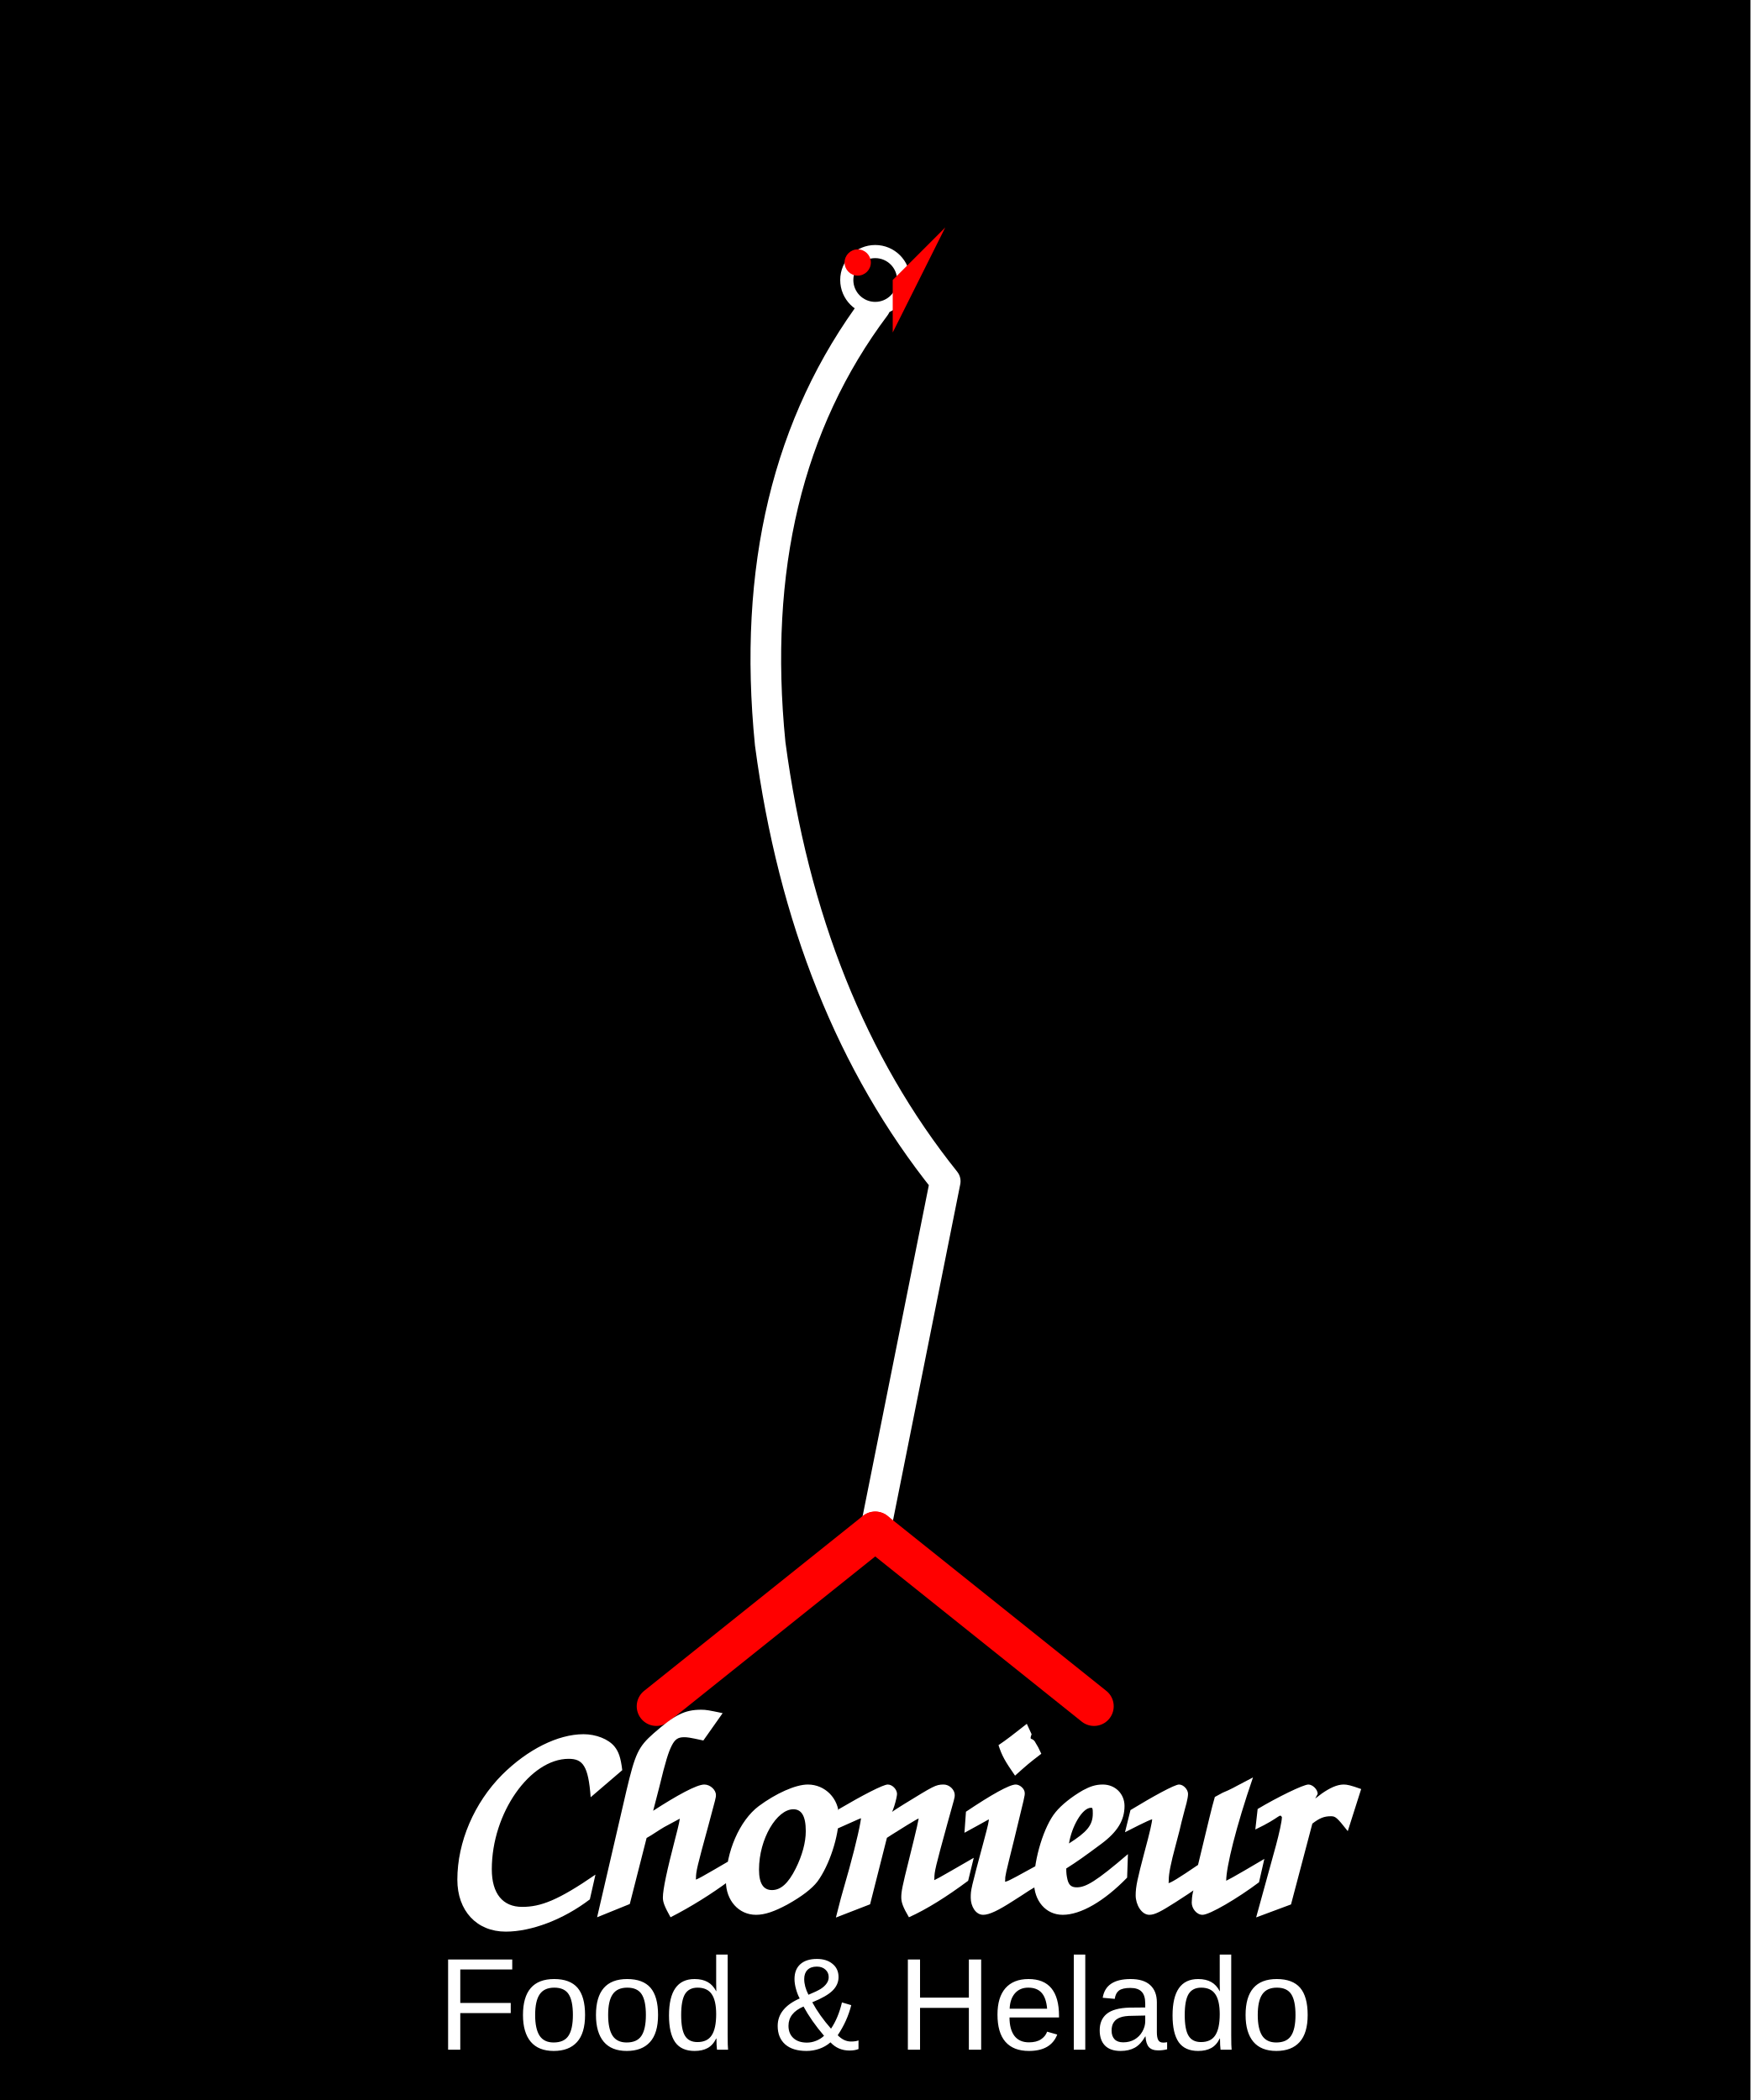
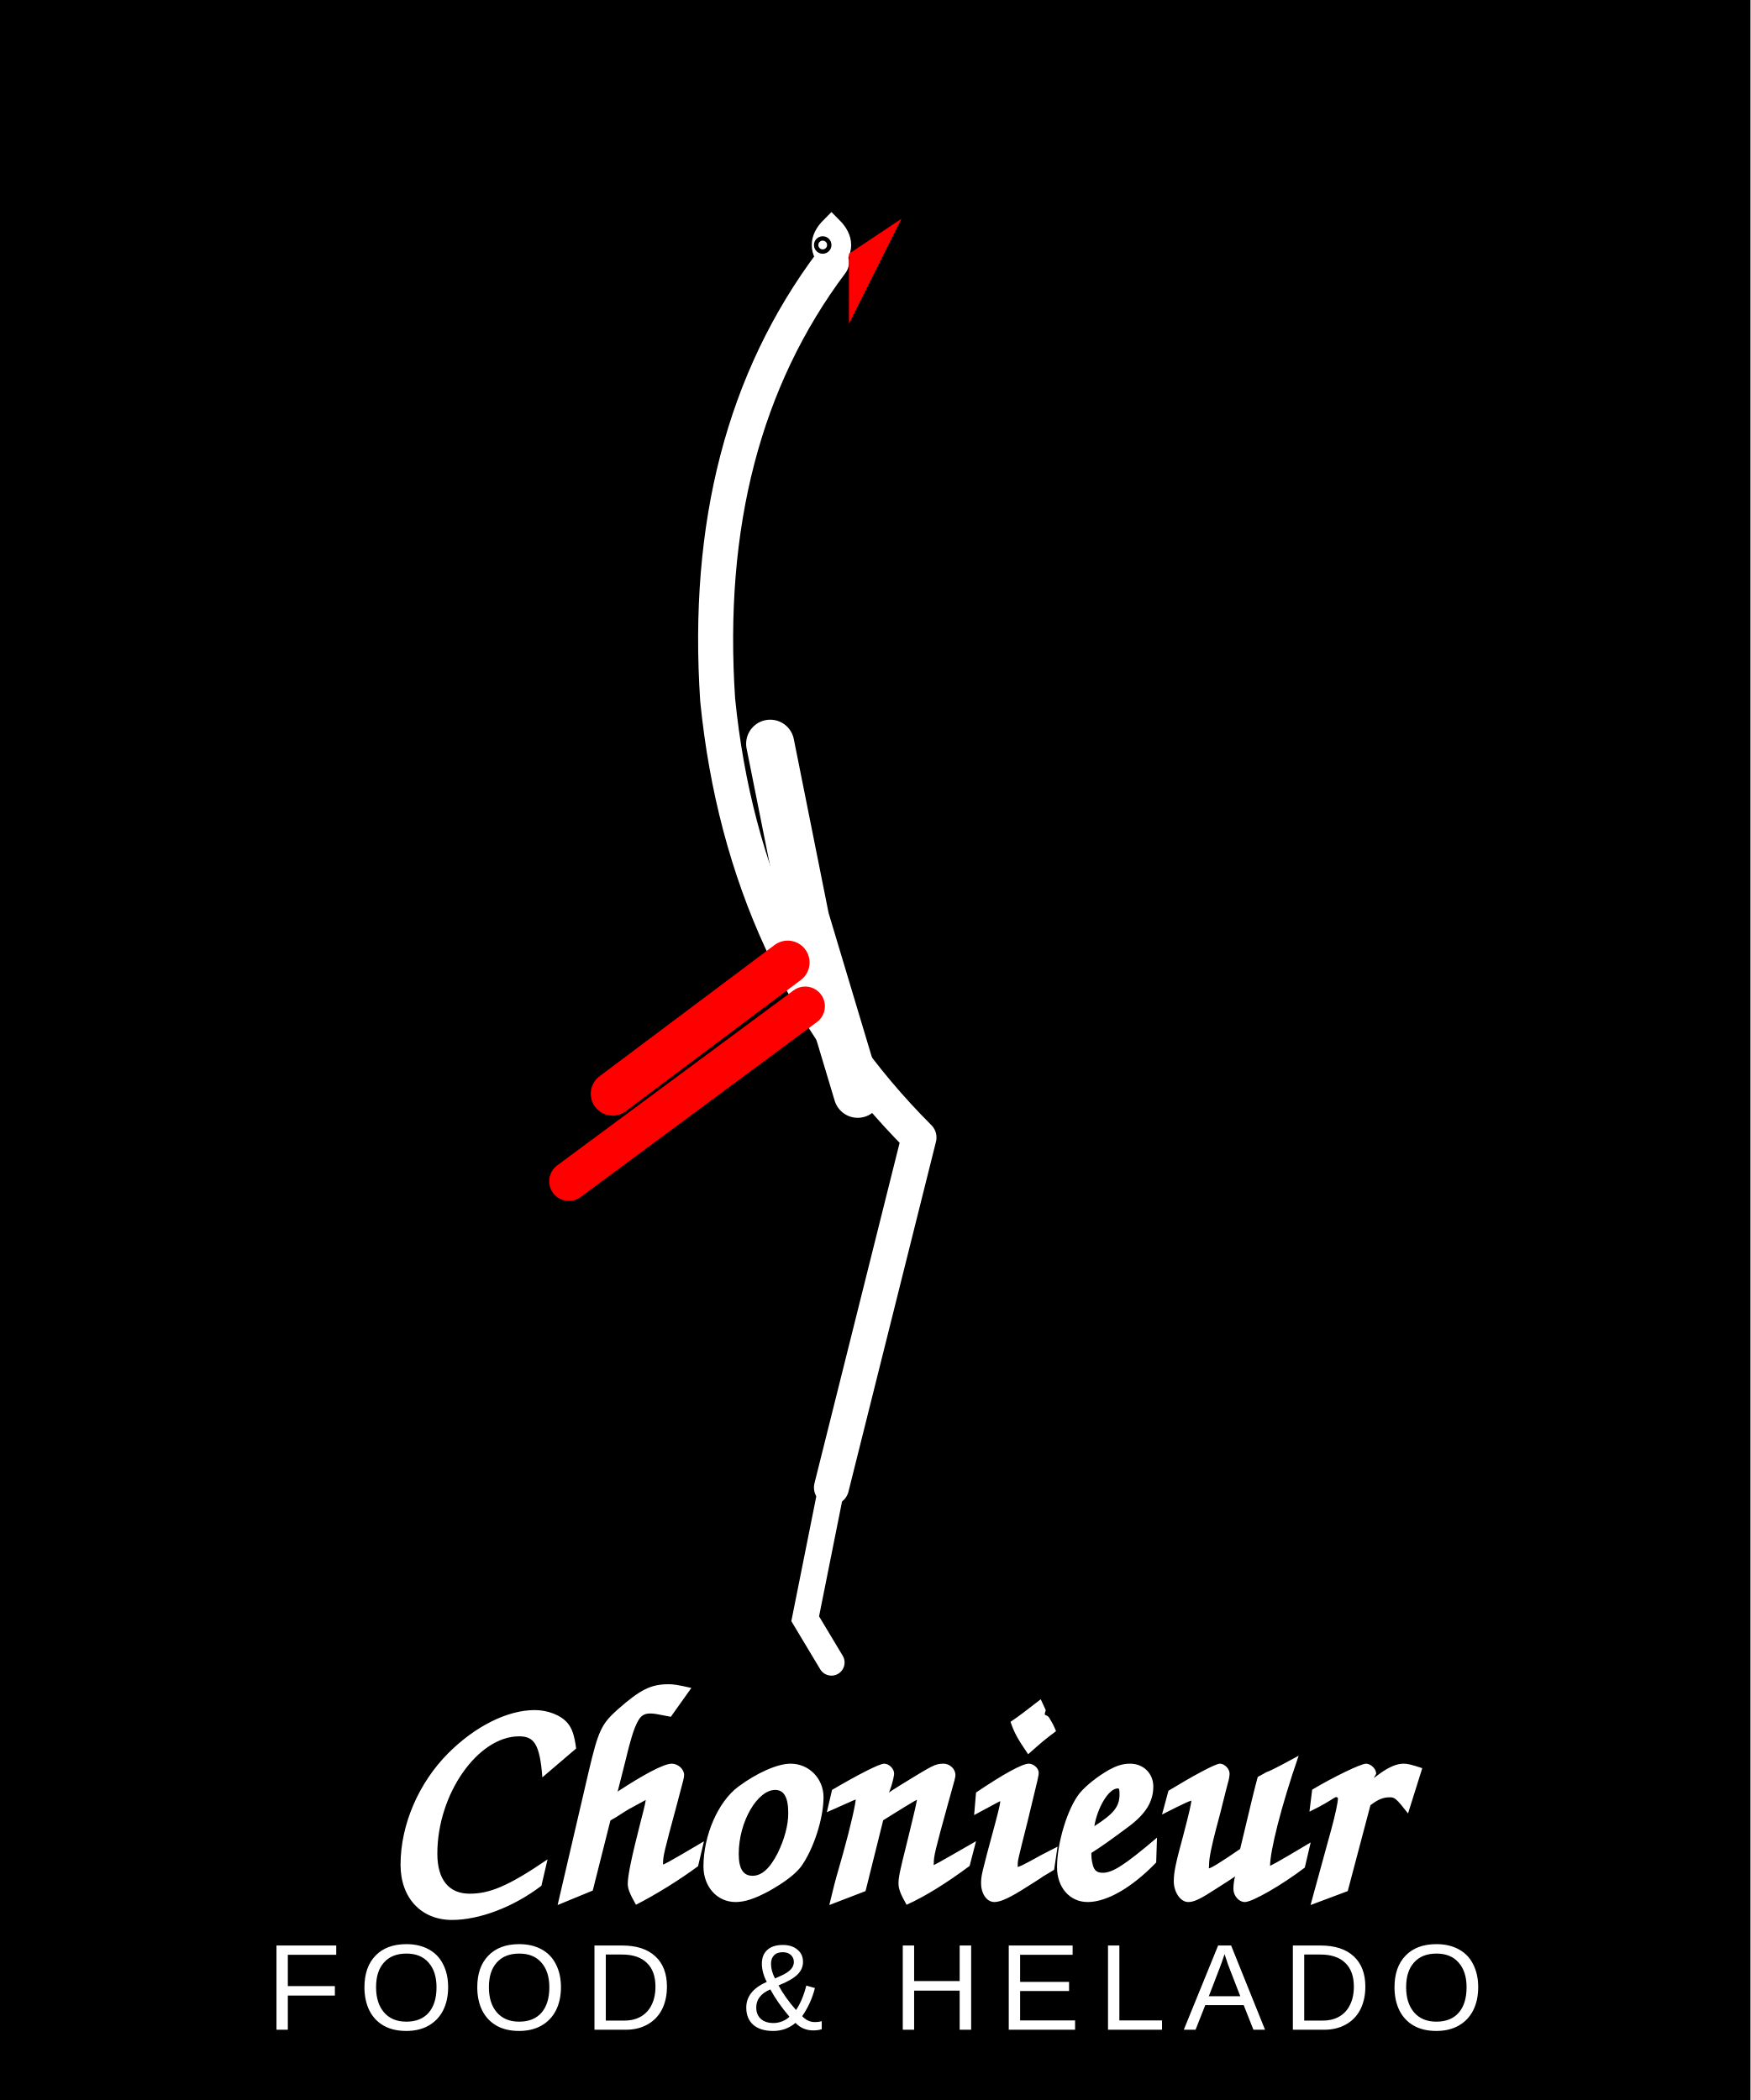
<svg xmlns="http://www.w3.org/2000/svg" width="200" height="240" viewBox="0 0 200 240">
  <rect width="200" height="240" fill="#000000" />
-   <path d="M 100 35 Q 85 55, 88 85 Q 92 115, 108 135 Q 104 155, 100 175" stroke="#FFFFFF" stroke-width="3.5" fill="none" stroke-linecap="round" stroke-linejoin="round" />
-   <circle cx="100" cy="32" r="4" fill="#FFFFFF" />
-   <circle cx="100" cy="32" r="2.5" fill="#000000" />
-   <circle cx="98" cy="30" r="1.5" fill="#FF0000" />
-   <path d="M 102 32 L 108 26 L 102 38 L 102 32 Z" fill="#FF0000" />
-   <line x1="100" y1="175" x2="75" y2="195" stroke="#FF0000" stroke-width="4.5" stroke-linecap="round" stroke-linejoin="round" />
-   <line x1="100" y1="175" x2="125" y2="195" stroke="#FF0000" stroke-width="4.5" stroke-linecap="round" stroke-linejoin="round" />
-   <text x="100" y="210" font-family="Brush Script MT, Lucida Handwriting, cursive, serif" font-size="32" font-weight="bold" fill="#FFFFFF" text-anchor="middle" dominant-baseline="middle">Chonieur</text>
-   <text x="100" y="230" font-family="Arial, Helvetica Neue, sans-serif" font-size="15" font-weight="300" fill="#FFFFFF" text-anchor="middle" dominant-baseline="middle">Food &amp; Helado</text>
+   <path d="M 95 30             Q 80 50, 82 80             Q 85 110, 105 130             Q 100 150, 95 170" stroke="#FFFFFF" stroke-width="4" fill="none" stroke-linecap="round" stroke-linejoin="round" style="stroke-dasharray: none;" />
+   <path d="M 88 85             Q 90 95, 92 105             Q 95 115, 98 125" stroke="#FFFFFF" stroke-width="5.5" fill="none" stroke-linecap="round" />
+   <path d="M 95 30             Q 93 28, 95 26             Q 97 28, 95 30" stroke="#FFFFFF" stroke-width="2.5" fill="none" stroke-linecap="round" />
+   <circle cx="94" cy="28" r="1" fill="#000000" />
+   <circle cx="94" cy="28" r="0.5" fill="#FFFFFF" />
+   <path d="M 97 29             L 103 25             L 97 37             Z" fill="#FF0000" />
+   <line x1="90" y1="110" x2="70" y2="125" stroke="#FF0000" stroke-width="5" stroke-linecap="round" />
+   <line x1="92" y1="115" x2="65" y2="135" stroke="#FF0000" stroke-width="4.5" stroke-linecap="round" />
+   <path d="M 95 170             L 92 185             L 95 190" stroke="#FFFFFF" stroke-width="3" fill="none" stroke-linecap="round" />
+   <text x="100" y="208" font-family="'Brush Script MT', 'Lucida Handwriting', 'Segoe Script', cursive, serif" font-size="34" font-weight="bold" fill="#FFFFFF" text-anchor="middle" dominant-baseline="middle" style="letter-spacing: 1px;">Chonieur</text>
+   <text x="100" y="228" font-family="Arial, 'Helvetica Neue', 'Roboto', sans-serif" font-size="14" font-weight="400" fill="#FFFFFF" text-anchor="middle" dominant-baseline="middle" style="letter-spacing: 2px; text-transform: uppercase;">FOOD &amp; HELADO</text>
</svg>
